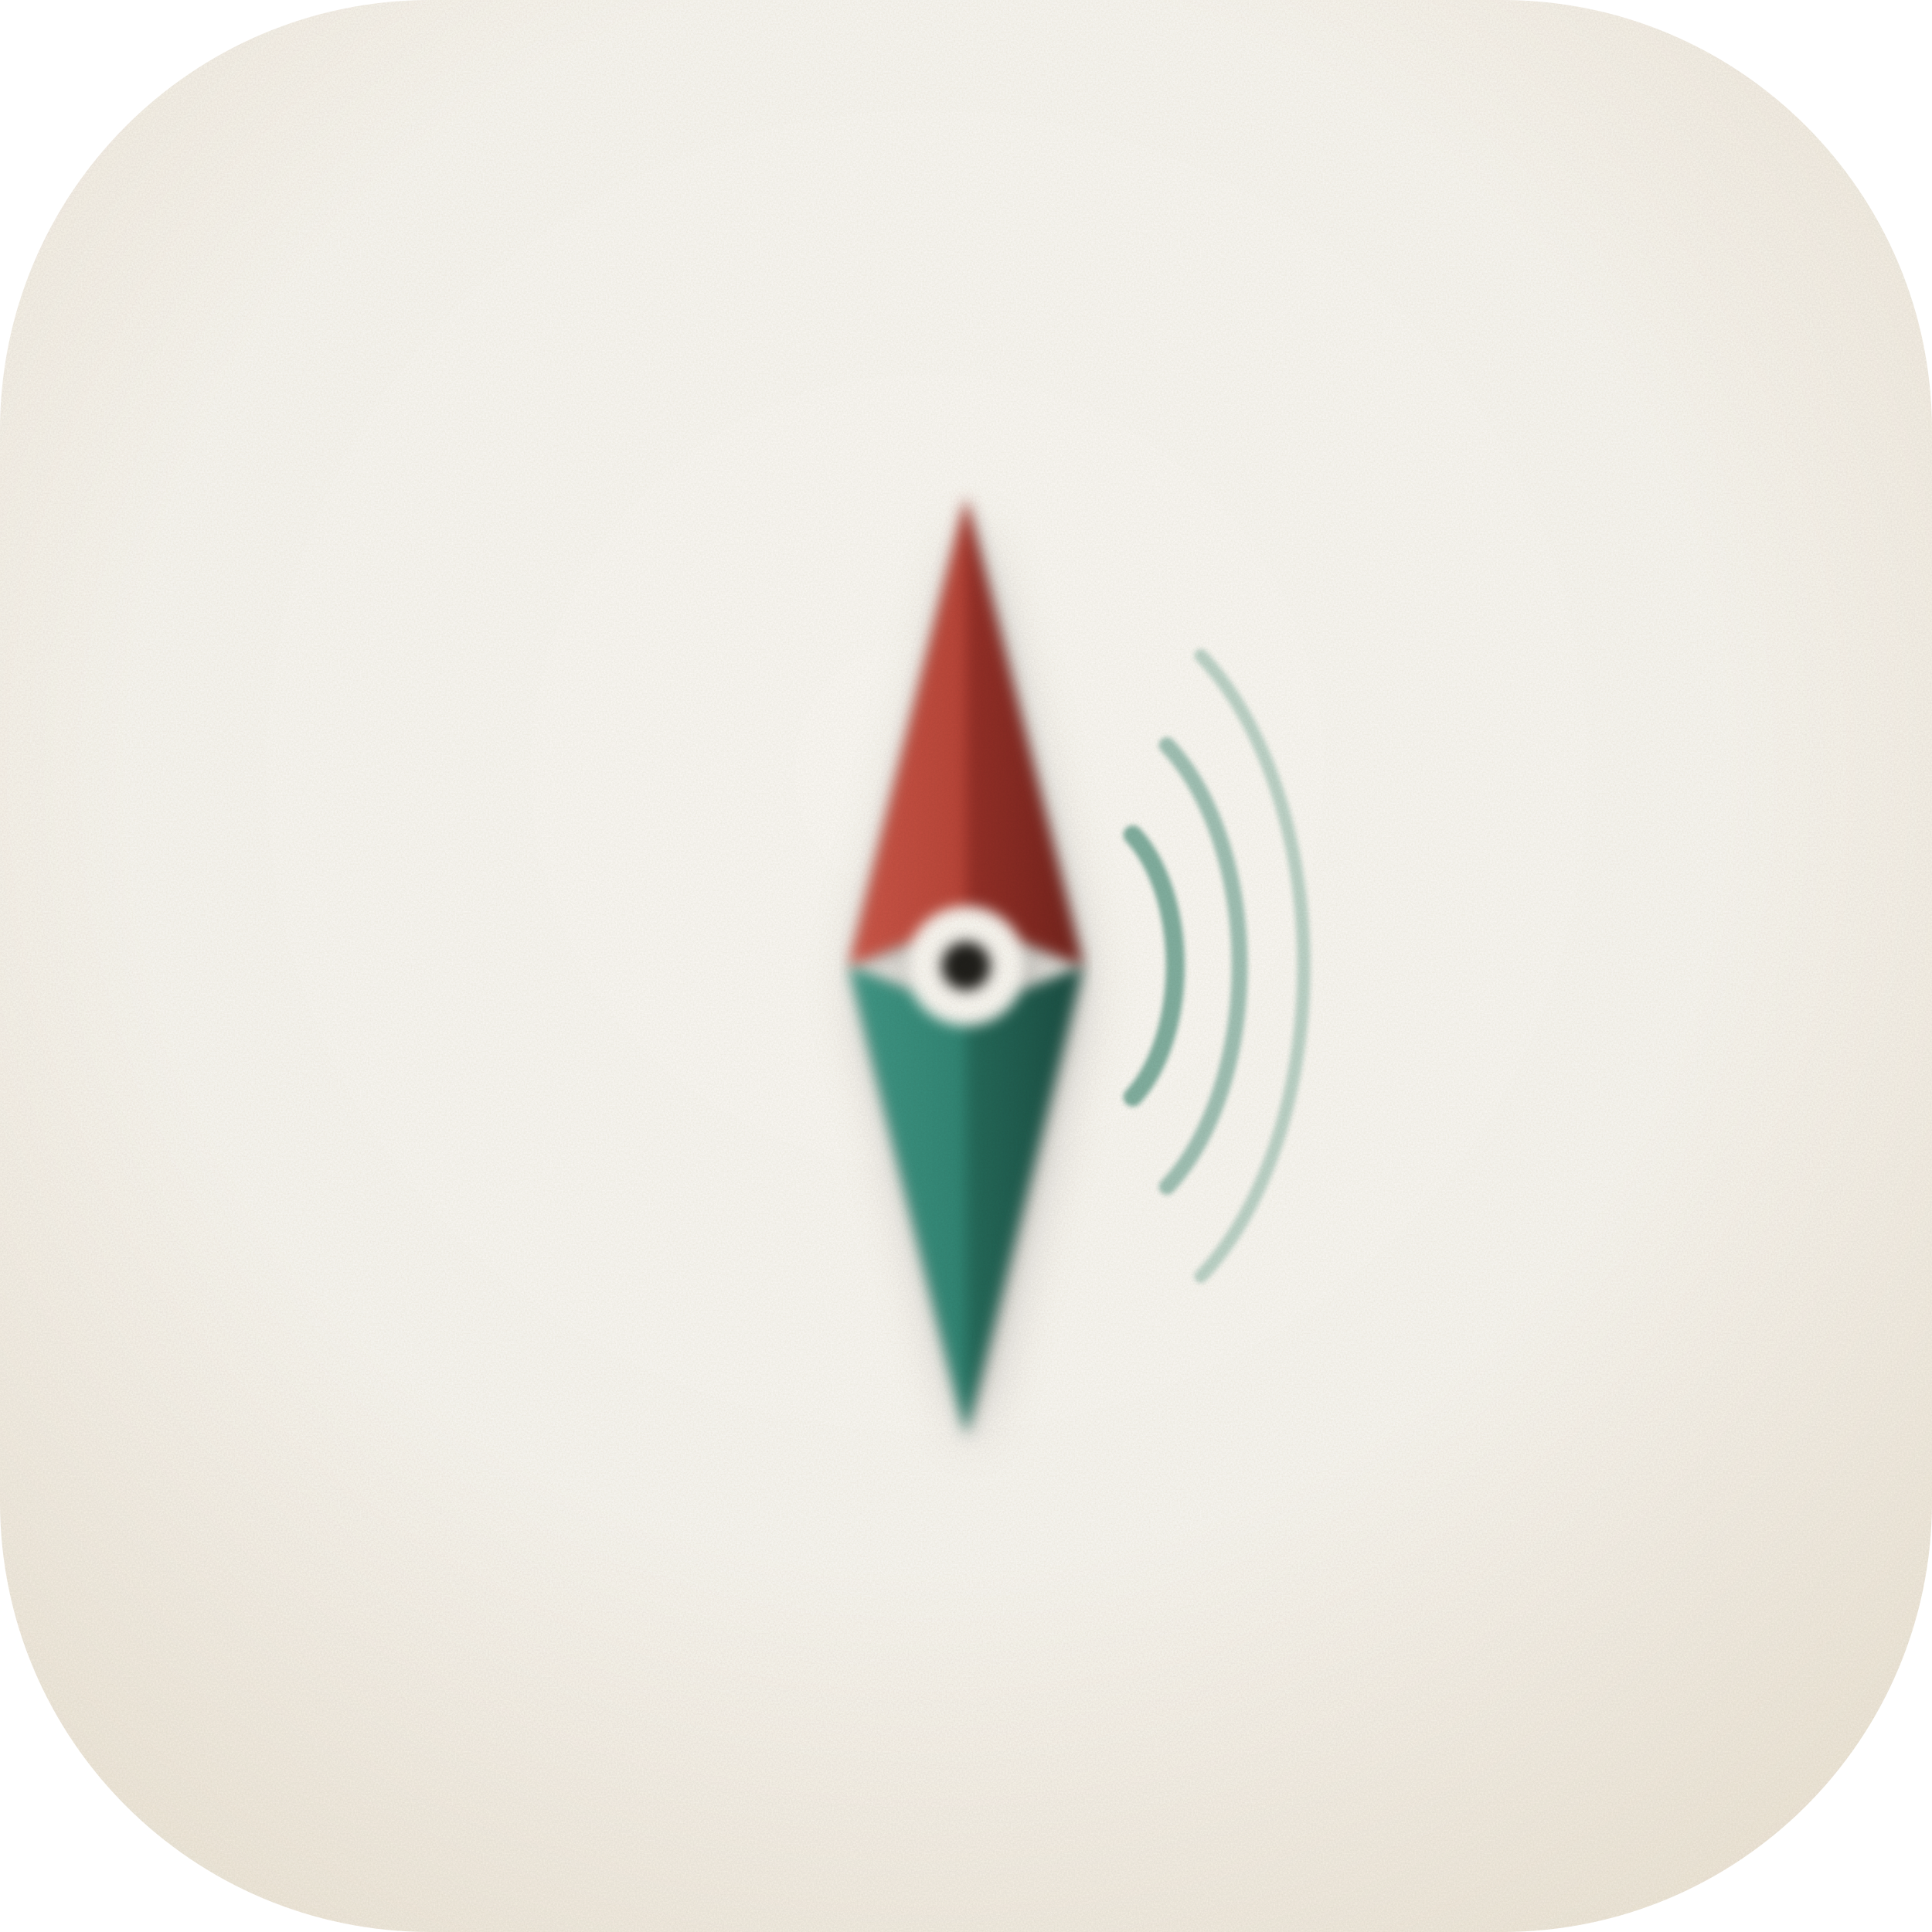
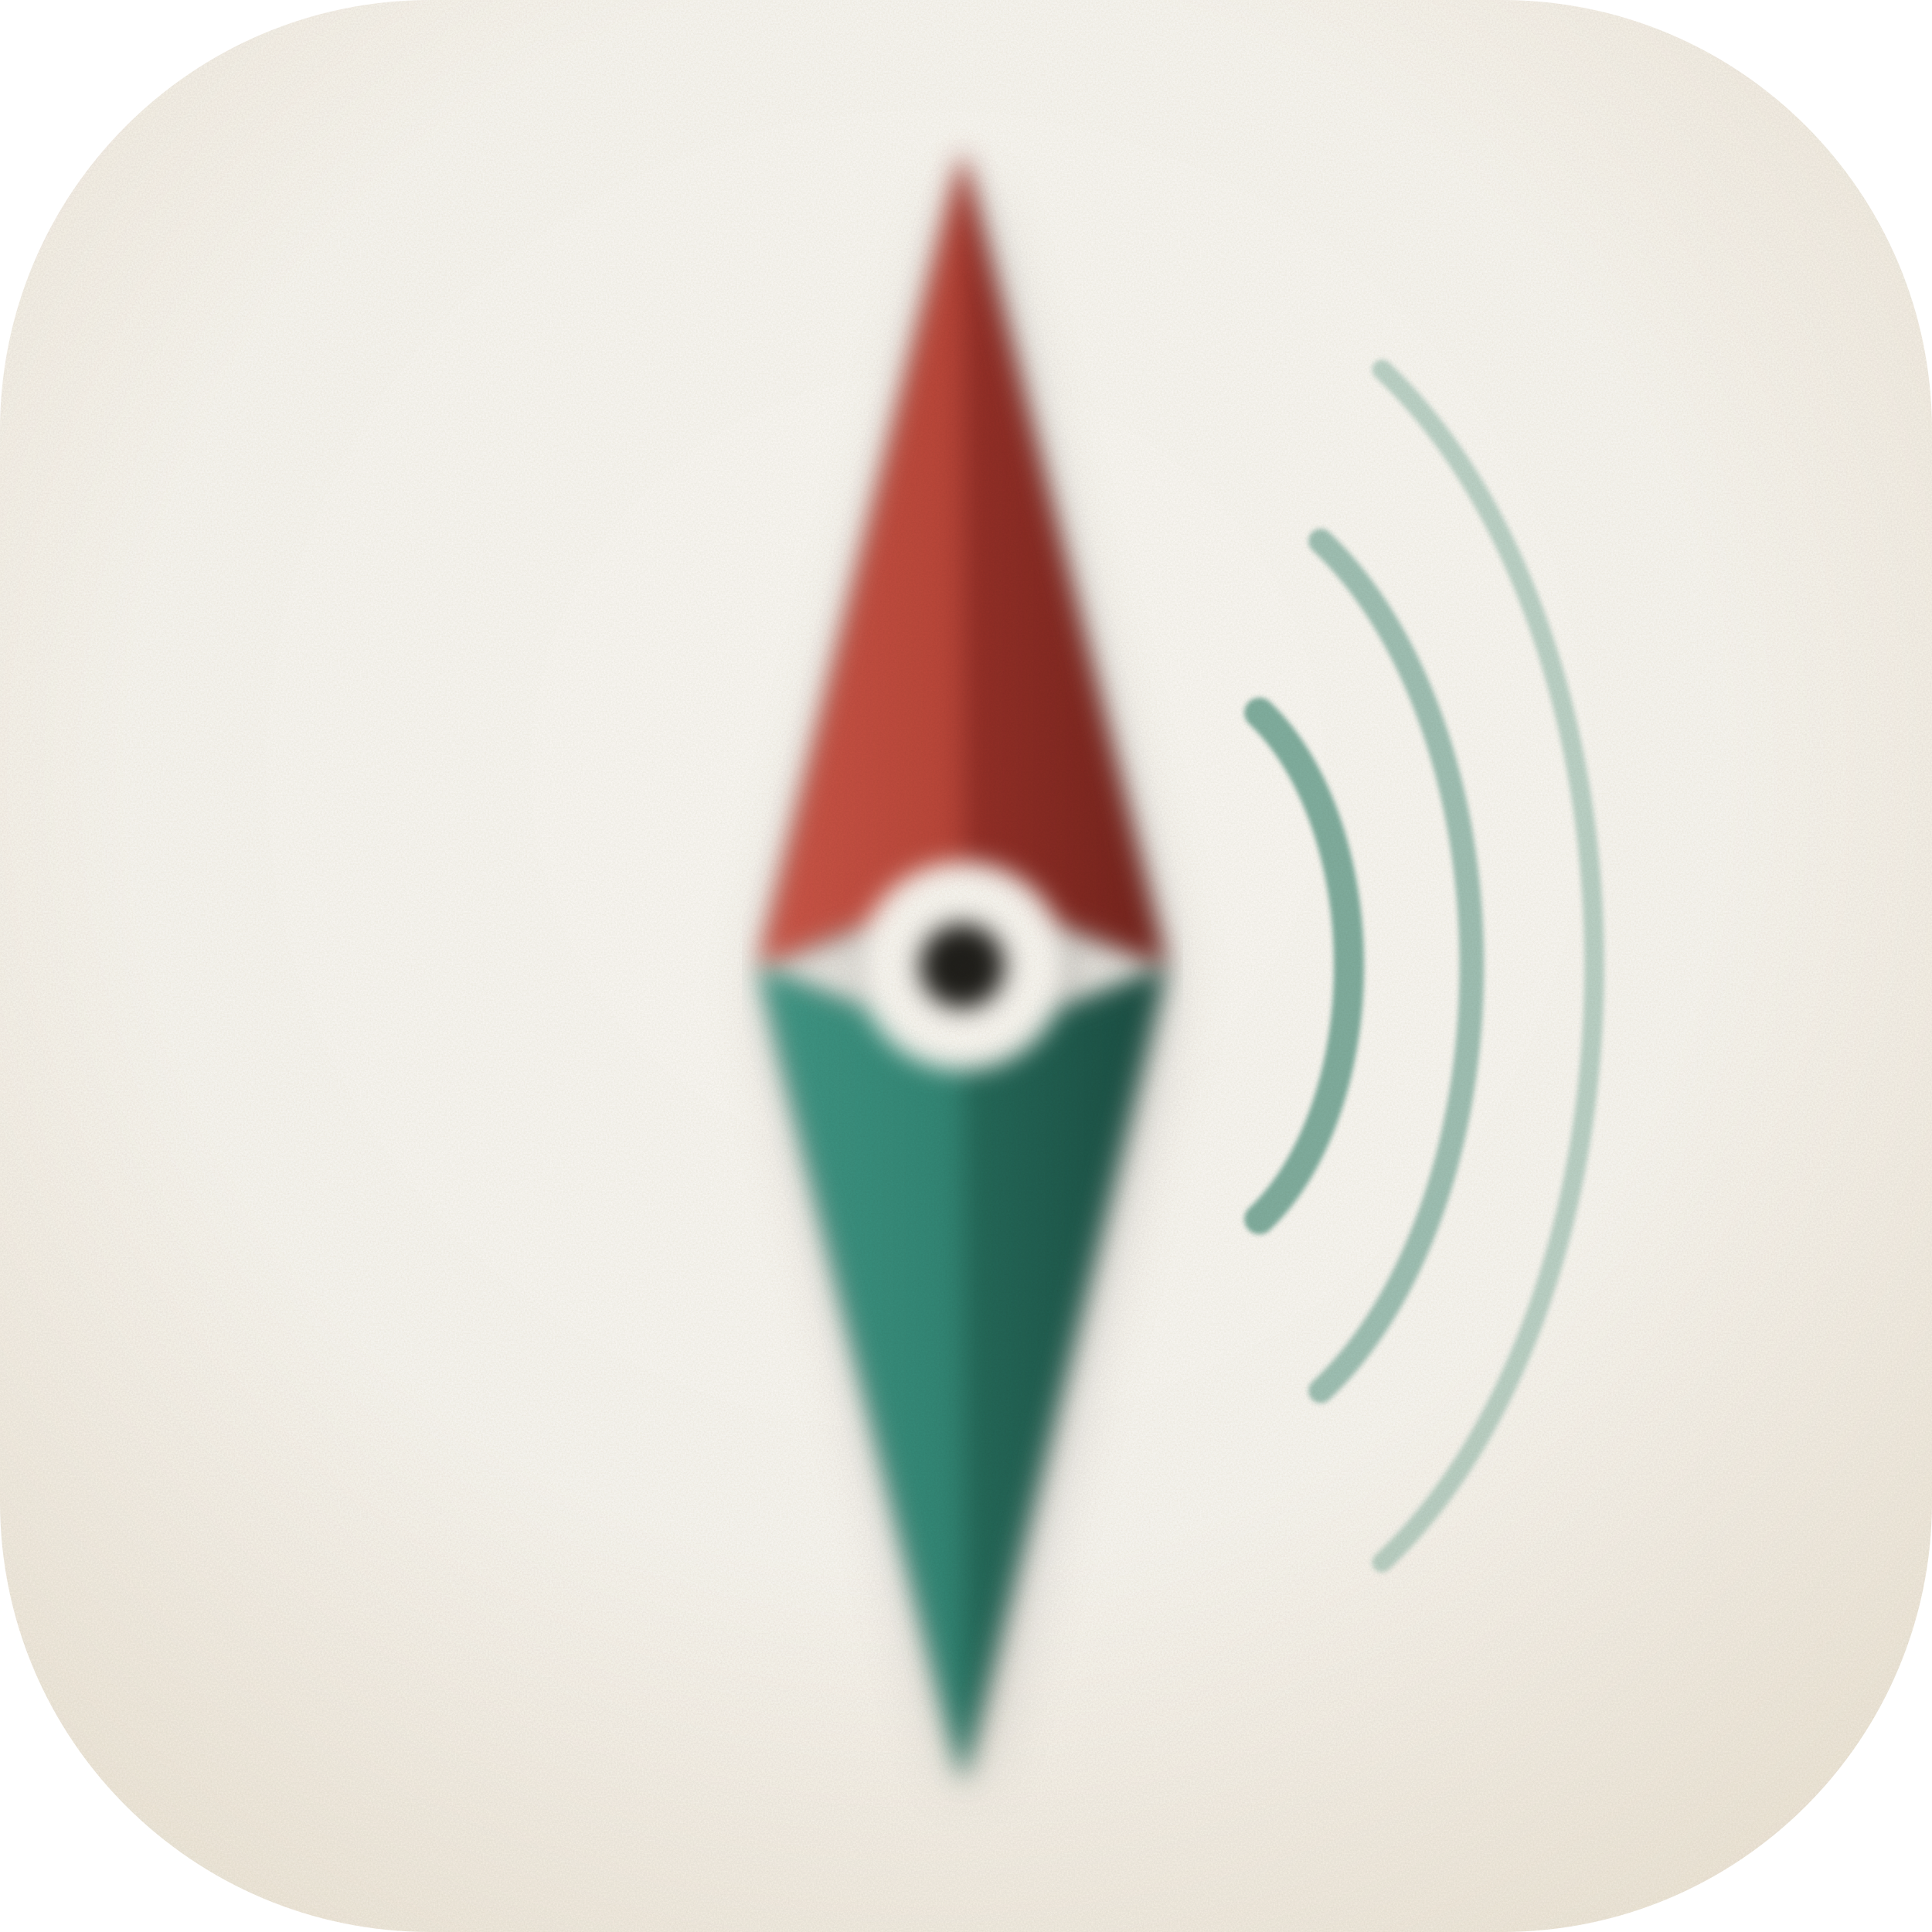
<svg xmlns="http://www.w3.org/2000/svg" viewBox="0 0 1024 1024" role="img" aria-label="Meridian Reader">
  <defs>
    <clipPath id="app">
      <rect width="1024" height="1024" rx="228" ry="228" />
    </clipPath>
    <radialGradient id="paper" cx="48%" cy="40%" r="74%">
      <stop offset="0%" stop-color="#FCFAF5" />
      <stop offset="55%" stop-color="#F9F7F2" />
      <stop offset="100%" stop-color="#EDE5D6" />
    </radialGradient>
    <linearGradient id="cinL" x1="0" y1="0" x2="1" y2="0">
      <stop offset="0%" stop-color="#CC5749" />
      <stop offset="100%" stop-color="#B84538" />
    </linearGradient>
    <linearGradient id="cinR" x1="0" y1="0" x2="1" y2="0">
      <stop offset="0%" stop-color="#963028" />
      <stop offset="100%" stop-color="#72231C" />
    </linearGradient>
    <linearGradient id="jadeL" x1="0" y1="0" x2="1" y2="0">
      <stop offset="0%" stop-color="#419887" />
      <stop offset="100%" stop-color="#318574" />
    </linearGradient>
    <linearGradient id="jadeR" x1="0" y1="0" x2="1" y2="0">
      <stop offset="0%" stop-color="#256B5B" />
      <stop offset="100%" stop-color="#1A4C41" />
    </linearGradient>
    <filter id="needleShadow" x="-55%" y="-30%" width="210%" height="180%" color-interpolation-filters="sRGB">
-       <feGaussianBlur in="SourceAlpha" stdDeviation="14" result="amb" />
-       <feOffset in="amb" dx="3" dy="9" result="ambO" />
+       <feGaussianBlur in="SourceAlpha" stdDeviation="16" result="amb" />
+       <feOffset in="amb" dx="3" dy="10" result="ambO" />
      <feComponentTransfer in="ambO" result="ambS">
        <feFuncA type="linear" slope="0.16" />
      </feComponentTransfer>
-       <feGaussianBlur in="SourceAlpha" stdDeviation="3.5" result="con" />
+       <feGaussianBlur in="SourceAlpha" stdDeviation="4" result="con" />
      <feOffset in="con" dx="2" dy="3" result="conO" />
      <feComponentTransfer in="conO" result="conS">
        <feFuncA type="linear" slope="0.18" />
      </feComponentTransfer>
      <feMerge>
        <feMergeNode in="ambS" />
        <feMergeNode in="conS" />
        <feMergeNode in="SourceGraphic" />
      </feMerge>
    </filter>
    <filter id="inkSoft" x="-4%" y="-4%" width="108%" height="108%" color-interpolation-filters="sRGB">
      <feGaussianBlur in="SourceGraphic" stdDeviation="0.28" />
    </filter>
    <filter id="waveSoft" x="-30%" y="-30%" width="160%" height="160%" color-interpolation-filters="sRGB">
-       <feGaussianBlur in="SourceGraphic" stdDeviation="1.2" />
+       <feGaussianBlur in="SourceGraphic" stdDeviation="1.3" />
    </filter>
    <filter id="grain" x="0%" y="0%" width="100%" height="100%" color-interpolation-filters="sRGB">
      <feTurbulence type="fractalNoise" baseFrequency="1.15" numOctaves="3" stitchTiles="stitch" seed="11" result="n" />
      <feColorMatrix in="n" type="matrix" values="         0 0 0 0 0.58         0 0 0 0 0.54         0 0 0 0 0.46         0 0 0 0.15 0" result="g" />
      <feBlend in="SourceGraphic" in2="g" mode="multiply" />
    </filter>
  </defs>
  <g clip-path="url(#app)" filter="url(#grain)">
    <rect width="1024" height="1024" fill="url(#paper)" />
    <g fill="none" stroke-linecap="round" filter="url(#waveSoft)">
-       <path d="M600.4 442.5 A48 82 0 0 1 600.4 581.5" stroke="#5F9A88" stroke-width="10.0" opacity="0.78" />
-       <path d="M618.5 395.0 A82 138 0 0 1 618.5 629.0" stroke="#5F9A88" stroke-width="8.5" opacity="0.58" />
-       <path d="M636.5 347.5 A116 194 0 0 1 636.5 676.5" stroke="#5F9A88" stroke-width="7.0" opacity="0.4" />
+       <path d="M667.5 377.8 A95 155 0 0 1 667.5 646.2" stroke="#5F9A88" stroke-width="16.0" opacity="0.78" />
+       <path d="M700.0 286.8 A160 260 0 0 1 700.0 737.2" stroke="#5F9A88" stroke-width="13.0" opacity="0.58" />
+       <path d="M732.5 195.9 A225 365 0 0 1 732.5 828.1" stroke="#5F9A88" stroke-width="10.5" opacity="0.4" />
    </g>
    <g filter="url(#needleShadow)">
-       <g transform="translate(512 512) scale(13.5) translate(-24 -24)" filter="url(#inkSoft)">
+       <g transform="translate(510 512) scale(23.5) translate(-24 -24)" filter="url(#inkSoft)">
        <g transform="translate(24 24) scale(0.92) translate(-24 -24)">
          <path d="M24 4 L24 22 L19 24 Z" fill="url(#cinL)" />
          <path d="M24 4 L29 24 L24 22 Z" fill="url(#cinR)" />
          <path d="M24 44 L19 24 L24 26 Z" fill="url(#jadeL)" />
          <path d="M24 44 L24 26 L29 24 Z" fill="url(#jadeR)" />
          <circle cx="24" cy="24" r="2.55" fill="#F9F7F2" />
          <circle cx="24" cy="24" r="1.05" fill="#201F1B" />
        </g>
      </g>
    </g>
  </g>
</svg>
